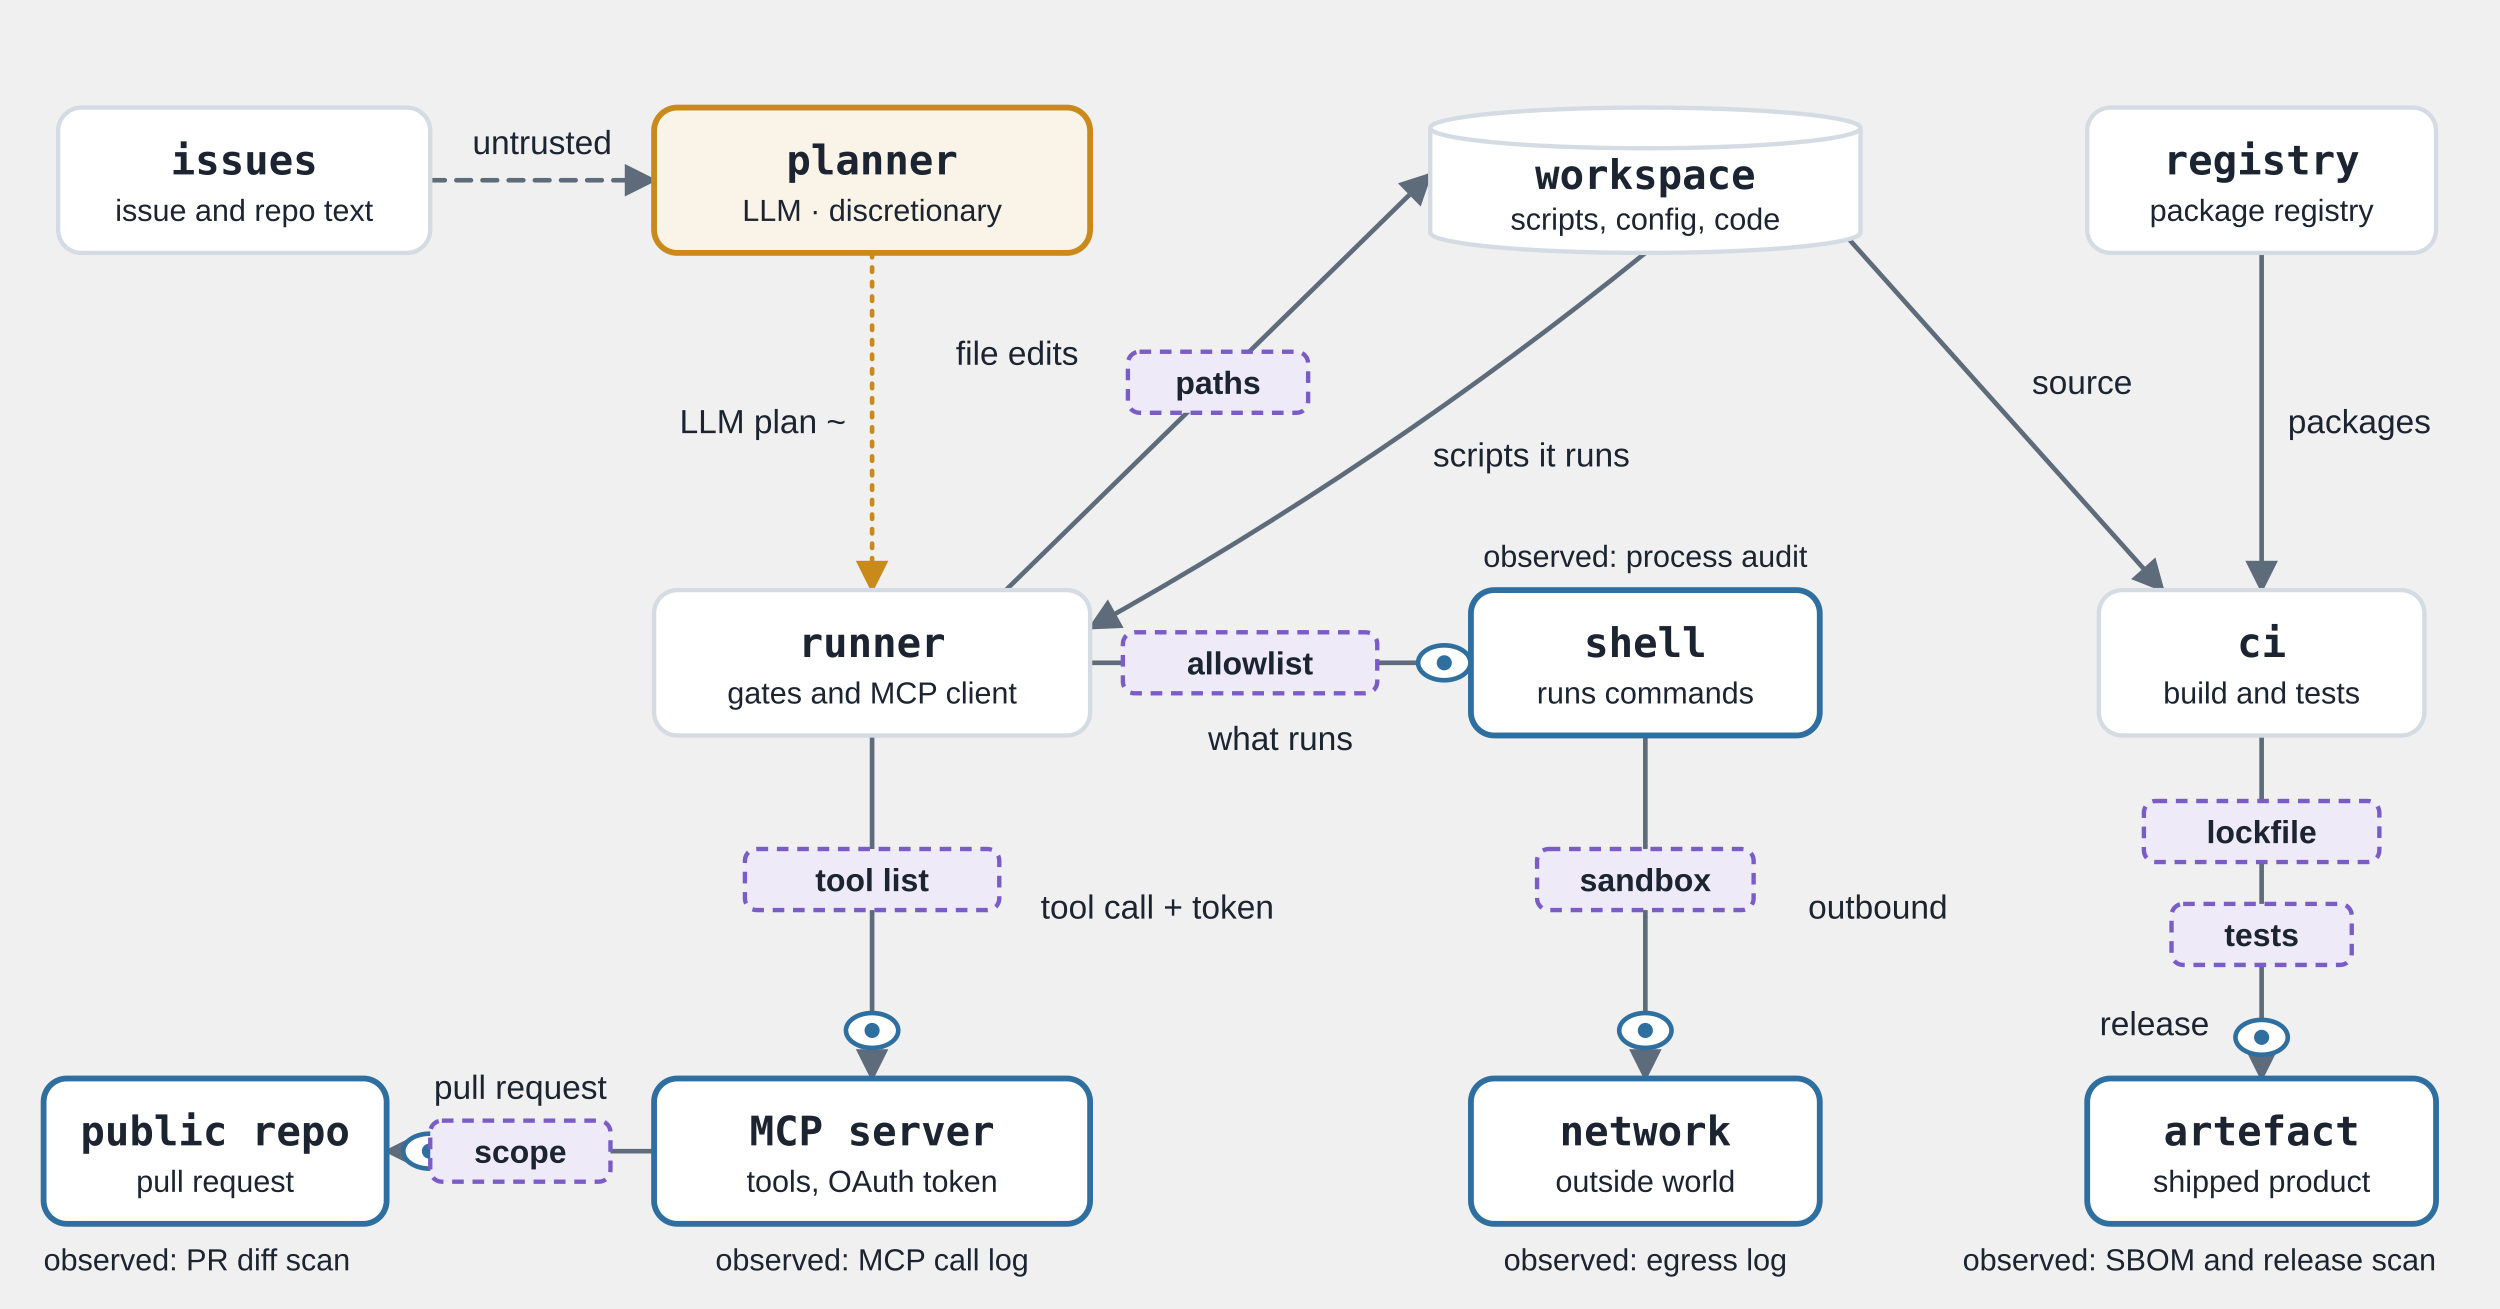
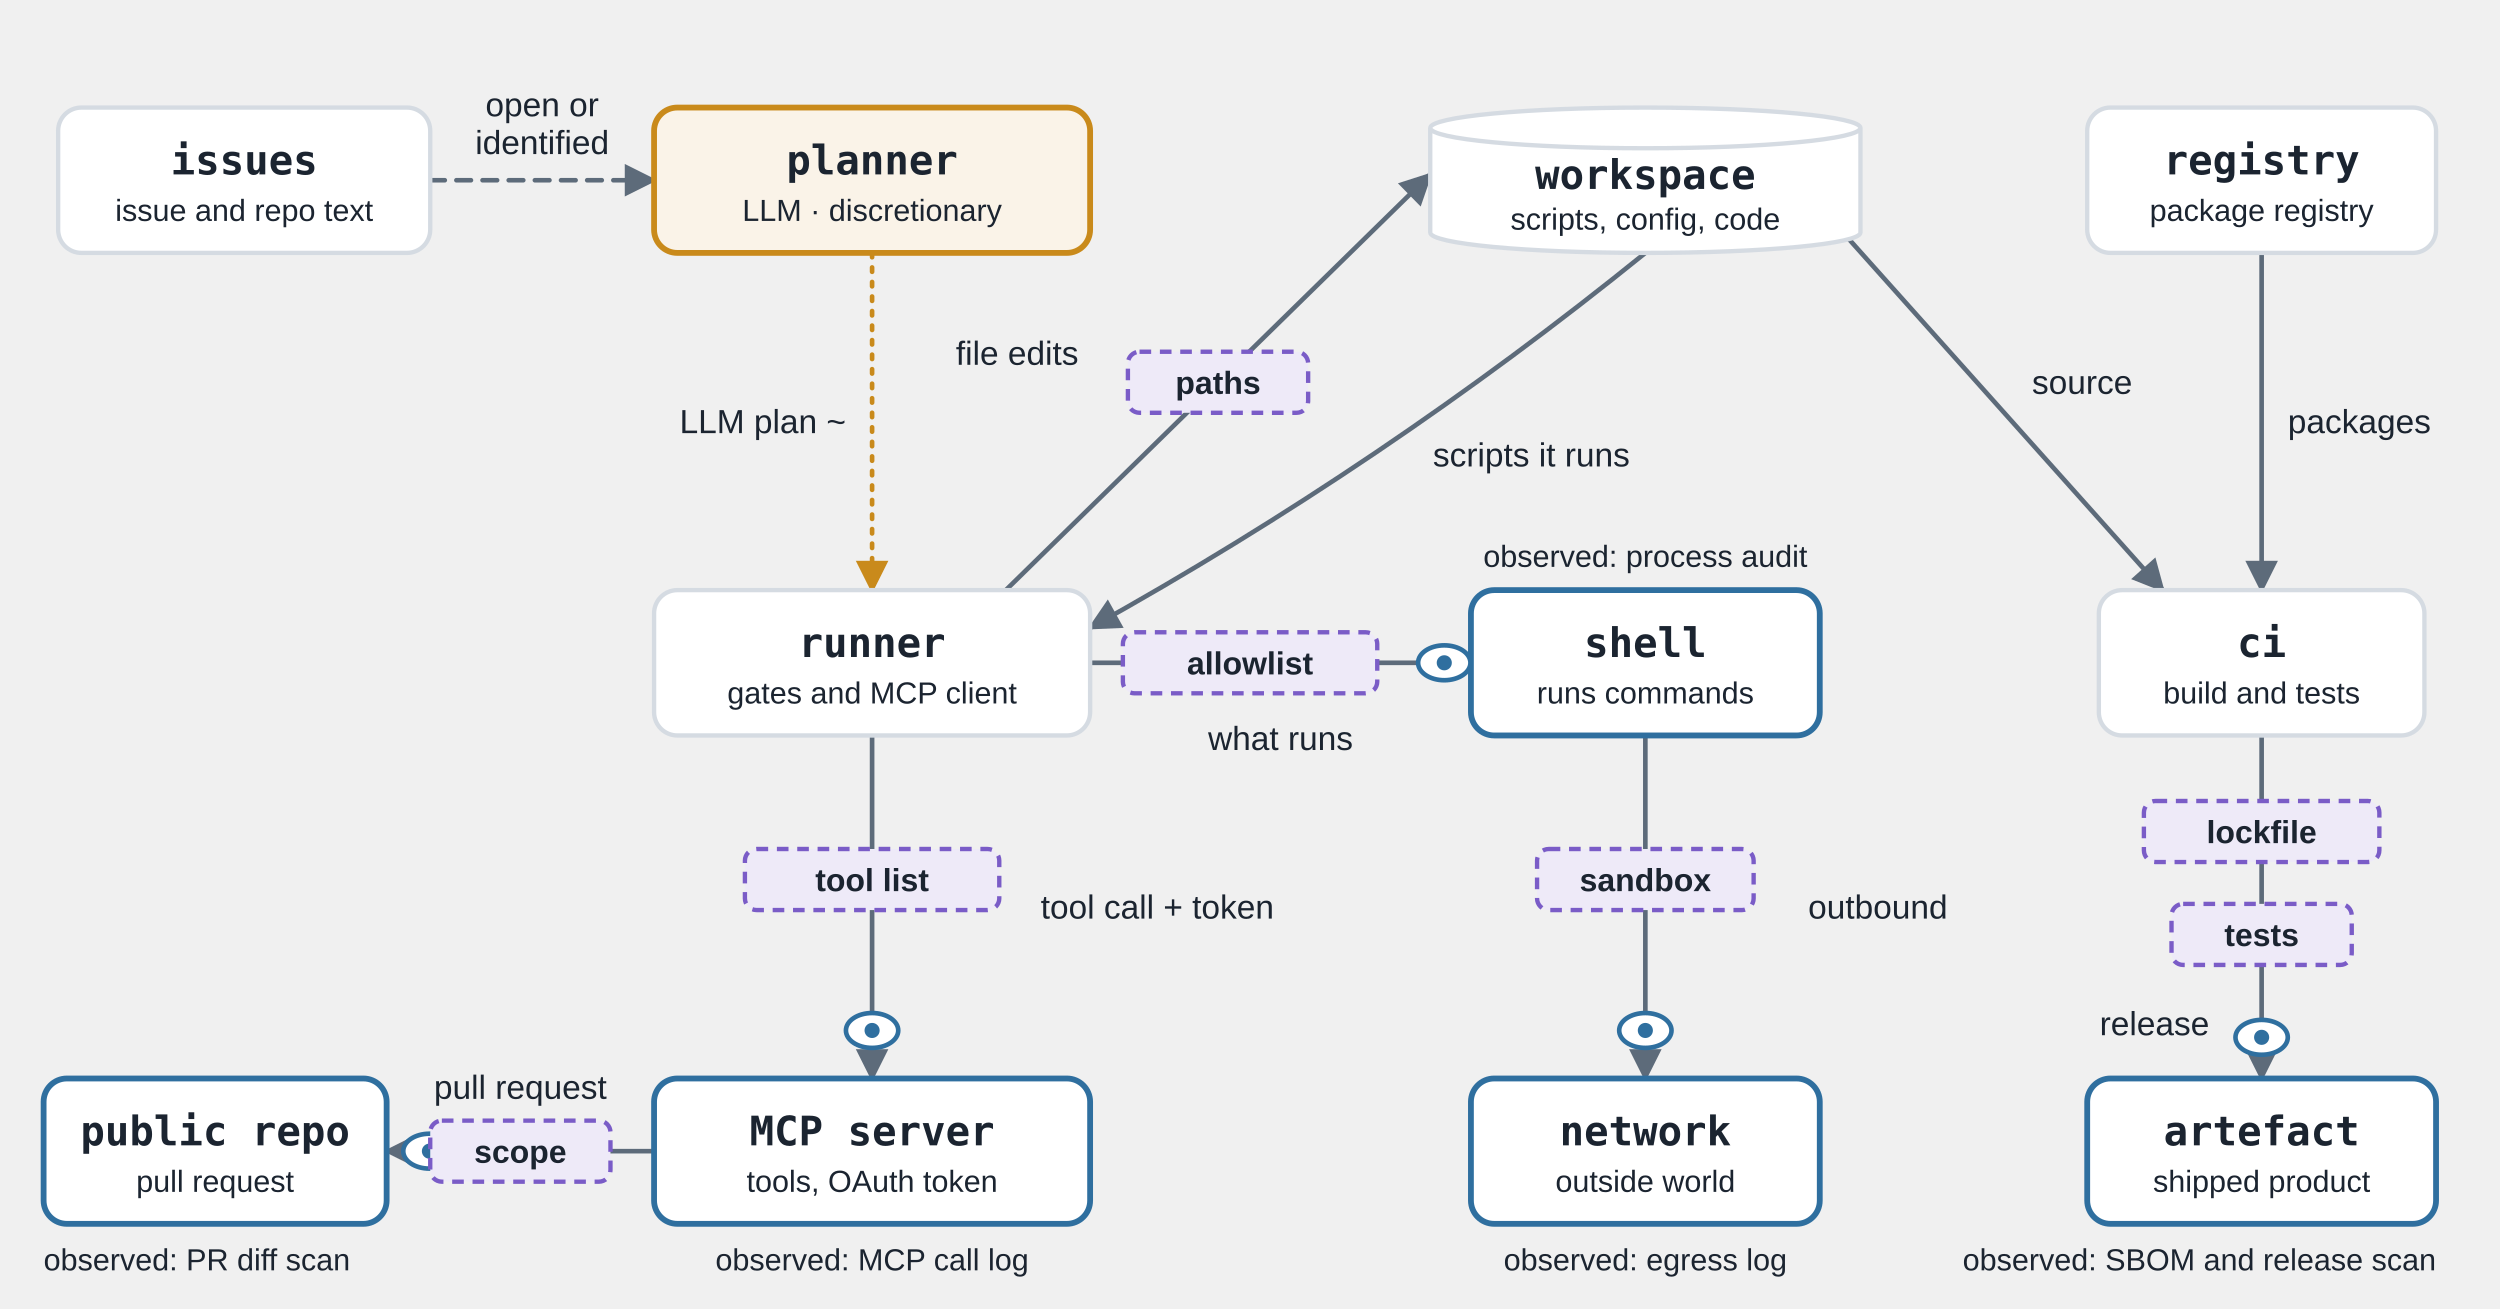
<svg xmlns="http://www.w3.org/2000/svg" width="860" height="450" viewBox="0 0 860 450">
  <style>text{font-family:'IBM Plex Sans','Helvetica Neue',Arial,sans-serif;fill:#1B2430}.mono{font-family:'IBM Plex Mono','SF Mono',Menlo,Consolas,monospace}</style>
  <defs>
    <marker id="ar-muted" viewBox="0 0 10 10" refX="9" refY="5" markerWidth="7" markerHeight="7" orient="auto-start-reverse">
      <path d="M0,0 L10,5 L0,10 z" fill="#5D6B7A" />
    </marker>
    <marker id="ar-could" viewBox="0 0 10 10" refX="9" refY="5" markerWidth="7" markerHeight="7" orient="auto-start-reverse">
      <path d="M0,0 L10,5 L0,10 z" fill="#C98A1B" />
    </marker>
    <marker id="ar-fault" viewBox="0 0 10 10" refX="9" refY="5" markerWidth="7" markerHeight="7" orient="auto-start-reverse">
      <path d="M0,0 L10,5 L0,10 z" fill="#D2452B" />
    </marker>
  </defs>
  <path d="M148,62 Q186.5,62 225,62" fill="none" stroke="#5D6B7A" stroke-width="1.6" stroke-dasharray="5 4" stroke-linecap="round" marker-end="url(#ar-muted)" />
-   <text x="186.5" y="53" text-anchor="middle" font-size="11.5" fill="#5D6B7A">untrusted</text>
+   <text x="186.5" y="40" text-anchor="middle" font-size="11.5" fill="#5D6B7A">open or</text>
+   <text x="186.5" y="53" text-anchor="middle" font-size="11.5" fill="#5D6B7A">identified</text>
  <path d="M300,87 Q300,145 300,203" fill="none" stroke="#C98A1B" stroke-width="1.6" stroke-dasharray="1.5 3.5" stroke-linecap="round" marker-end="url(#ar-could)" />
  <text x="291" y="149" text-anchor="end" font-size="11.5" fill="#C98A1B">LLM plan ~</text>
  <path d="M375,228 Q440.5,228 506,228" fill="none" stroke="#5D6B7A" stroke-width="1.6" stroke-linecap="round" marker-end="url(#ar-muted)" />
  <text x="440.5" y="258" text-anchor="middle" font-size="11.5" fill="#5D6B7A">what runs</text>
  <path d="M346,203 Q419,131.5 492,60" fill="none" stroke="#5D6B7A" stroke-width="1.6" stroke-linecap="round" marker-end="url(#ar-muted)" />
  <text x="371" y="125.5" text-anchor="end" font-size="11.5" fill="#5D6B7A">file edits</text>
  <path d="M566,87 Q476.097,159.787 375,216" fill="none" stroke="#5D6B7A" stroke-width="1.6" stroke-linecap="round" marker-end="url(#ar-muted)" />
  <text x="492.921" y="160.457" text-anchor="start" font-size="11.5" fill="#5D6B7A">scripts it runs</text>
  <path d="M566,253 Q566,312 566,371" fill="none" stroke="#5D6B7A" stroke-width="1.6" stroke-linecap="round" marker-end="url(#ar-muted)" />
  <text x="622" y="316" text-anchor="start" font-size="11.5" fill="#5D6B7A">outbound</text>
  <path d="M300,253 Q300,312 300,371" fill="none" stroke="#5D6B7A" stroke-width="1.6" stroke-linecap="round" marker-end="url(#ar-muted)" />
  <text x="358" y="316" text-anchor="start" font-size="11.5" fill="#5D6B7A">tool call + token</text>
  <path d="M225,396 Q179,396 133,396" fill="none" stroke="#5D6B7A" stroke-width="1.6" stroke-linecap="round" marker-end="url(#ar-muted)" />
  <text x="179" y="378" text-anchor="middle" font-size="11.5" fill="#5D6B7A">pull request</text>
  <path d="M634,80 Q689,141.5 744,203" fill="none" stroke="#5D6B7A" stroke-width="1.6" stroke-linecap="round" marker-end="url(#ar-muted)" />
  <text x="699" y="135.5" text-anchor="start" font-size="11.5" fill="#5D6B7A">source</text>
  <path d="M778,87 Q778,145 778,203" fill="none" stroke="#5D6B7A" stroke-width="1.6" stroke-linecap="round" marker-end="url(#ar-muted)" />
  <text x="787" y="149" text-anchor="start" font-size="11.5" fill="#5D6B7A">packages</text>
  <path d="M778,253 Q778,312 778,371" fill="none" stroke="#5D6B7A" stroke-width="1.6" stroke-linecap="round" marker-end="url(#ar-muted)" />
  <text x="760" y="356.12" text-anchor="end" font-size="11.5" fill="#5D6B7A">release</text>
  <rect x="20" y="37" width="128" height="50" rx="8" fill="#FFFFFF" stroke="#D5DBE2" stroke-width="1.5" />
  <text x="84" y="60" text-anchor="middle" font-size="14" font-weight="600" class="mono">issues</text>
  <text x="84" y="76" text-anchor="middle" font-size="10.5" fill="#5D6B7A">issue and repo text</text>
  <rect x="225" y="37" width="150" height="50" rx="8" fill="#FAF3E8" stroke="#C98A1B" stroke-width="2" />
  <text x="300" y="60" text-anchor="middle" font-size="14" font-weight="600" class="mono">planner</text>
  <text x="300" y="76" text-anchor="middle" font-size="10.5" fill="#C98A1B">LLM · discretionary</text>
  <path d="M492,44 a74,7 0 0,0 148,0 a74,7 0 0,0 -148,0 v36 a74,7 0 0,0 148,0 v-36" fill="#FFFFFF" stroke="#D5DBE2" stroke-width="1.5" />
  <text x="566" y="65" text-anchor="middle" font-size="14" font-weight="600" class="mono">workspace</text>
  <text x="566" y="79" text-anchor="middle" font-size="10.5" fill="#5D6B7A">scripts, config, code</text>
  <rect x="718" y="37" width="120" height="50" rx="8" fill="#FFFFFF" stroke="#D5DBE2" stroke-width="1.5" />
  <text x="778" y="60" text-anchor="middle" font-size="14" font-weight="600" class="mono">registry</text>
  <text x="778" y="76" text-anchor="middle" font-size="10.5" fill="#5D6B7A">package registry</text>
  <rect x="225" y="203" width="150" height="50" rx="8" fill="#FFFFFF" stroke="#D5DBE2" stroke-width="1.5" />
  <text x="300" y="226" text-anchor="middle" font-size="14" font-weight="600" class="mono">runner</text>
  <text x="300" y="242" text-anchor="middle" font-size="10.5" fill="#5D6B7A">gates and MCP client</text>
  <rect x="506" y="203" width="120" height="50" rx="8" fill="#FFFFFF" stroke="#2F6F9F" stroke-width="2" />
  <text x="566" y="226" text-anchor="middle" font-size="14" font-weight="600" class="mono">shell</text>
  <text x="566" y="242" text-anchor="middle" font-size="10.5" fill="#5D6B7A">runs commands</text>
  <rect x="722" y="203" width="112" height="50" rx="8" fill="#FFFFFF" stroke="#D5DBE2" stroke-width="1.5" />
  <text x="778" y="226" text-anchor="middle" font-size="14" font-weight="600" class="mono">ci</text>
  <text x="778" y="242" text-anchor="middle" font-size="10.5" fill="#5D6B7A">build and tests</text>
  <rect x="15" y="371" width="118" height="50" rx="8" fill="#FFFFFF" stroke="#2F6F9F" stroke-width="2" />
  <text x="74" y="394" text-anchor="middle" font-size="14" font-weight="600" class="mono">public repo</text>
  <text x="74" y="410" text-anchor="middle" font-size="10.5" fill="#5D6B7A">pull request</text>
  <rect x="225" y="371" width="150" height="50" rx="8" fill="#FFFFFF" stroke="#2F6F9F" stroke-width="2" />
  <text x="300" y="394" text-anchor="middle" font-size="14" font-weight="600" class="mono">MCP server</text>
  <text x="300" y="410" text-anchor="middle" font-size="10.5" fill="#5D6B7A">tools, OAuth token</text>
  <rect x="506" y="371" width="120" height="50" rx="8" fill="#FFFFFF" stroke="#2F6F9F" stroke-width="2" />
  <text x="566" y="394" text-anchor="middle" font-size="14" font-weight="600" class="mono">network</text>
  <text x="566" y="410" text-anchor="middle" font-size="10.5" fill="#5D6B7A">outside world</text>
  <rect x="718" y="371" width="120" height="50" rx="8" fill="#FFFFFF" stroke="#2F6F9F" stroke-width="2" />
  <text x="778" y="394" text-anchor="middle" font-size="14" font-weight="600" class="mono">artefact</text>
  <text x="778" y="410" text-anchor="middle" font-size="10.5" fill="#5D6B7A">shipped product</text>
  <ellipse cx="496.83" cy="228" rx="9" ry="6" fill="#FFFFFF" stroke="#2F6F9F" stroke-width="1.6" />
  <circle cx="496.83" cy="228" r="2.6" fill="#2F6F9F" />
  <text x="566" y="195" text-anchor="middle" font-size="10.5" fill="#2F6F9F">observed: process audit</text>
  <ellipse cx="566" cy="354.48" rx="9" ry="6" fill="#FFFFFF" stroke="#2F6F9F" stroke-width="1.6" />
  <circle cx="566" cy="354.48" r="2.6" fill="#2F6F9F" />
  <text x="566" y="437" text-anchor="middle" font-size="10.5" fill="#2F6F9F">observed: egress log</text>
  <ellipse cx="300" cy="354.48" rx="9" ry="6" fill="#FFFFFF" stroke="#2F6F9F" stroke-width="1.6" />
  <circle cx="300" cy="354.48" r="2.6" fill="#2F6F9F" />
  <text x="300" y="437" text-anchor="middle" font-size="10.5" fill="#2F6F9F">observed: MCP call log</text>
  <ellipse cx="147.72" cy="396" rx="9" ry="6" fill="#FFFFFF" stroke="#2F6F9F" stroke-width="1.6" />
  <circle cx="147.72" cy="396" r="2.6" fill="#2F6F9F" />
  <text x="15" y="437" text-anchor="start" font-size="10.5" fill="#2F6F9F">observed: PR diff scan</text>
  <ellipse cx="778" cy="356.84" rx="9" ry="6" fill="#FFFFFF" stroke="#2F6F9F" stroke-width="1.6" />
  <circle cx="778" cy="356.84" r="2.6" fill="#2F6F9F" />
  <text x="838" y="437" text-anchor="end" font-size="10.5" fill="#2F6F9F">observed: SBOM and release scan</text>
  <g>
    <rect x="386.27" y="217.5" width="87.5" height="21" rx="4" fill="#EEEAF8" stroke="#7A5CC7" stroke-width="1.5" stroke-dasharray="4 3" />
    <text x="430.02" y="232" text-anchor="middle" font-size="11" font-weight="600" fill="#7A5CC7">allowlist</text>
  </g>
  <g>
    <rect x="388" y="121" width="62" height="21" rx="4" fill="#EEEAF8" stroke="#7A5CC7" stroke-width="1.5" stroke-dasharray="4 3" />
    <text x="419" y="135.5" text-anchor="middle" font-size="11" font-weight="600" fill="#7A5CC7">paths</text>
  </g>
  <g>
    <rect x="528.75" y="292.06" width="74.5" height="21" rx="4" fill="#EEEAF8" stroke="#7A5CC7" stroke-width="1.5" stroke-dasharray="4 3" />
    <text x="566" y="306.56" text-anchor="middle" font-size="11" font-weight="600" fill="#7A5CC7">sandbox</text>
  </g>
  <g>
    <rect x="256.25" y="292.06" width="87.5" height="21" rx="4" fill="#EEEAF8" stroke="#7A5CC7" stroke-width="1.5" stroke-dasharray="4 3" />
    <text x="300" y="306.56" text-anchor="middle" font-size="11" font-weight="600" fill="#7A5CC7">tool list</text>
  </g>
  <g>
    <rect x="148" y="385.5" width="62" height="21" rx="4" fill="#EEEAF8" stroke="#7A5CC7" stroke-width="1.5" stroke-dasharray="4 3" />
    <text x="179" y="400" text-anchor="middle" font-size="11" font-weight="600" fill="#7A5CC7">scope</text>
  </g>
  <g>
    <rect x="737.5" y="275.54" width="81" height="21" rx="4" fill="#EEEAF8" stroke="#7A5CC7" stroke-width="1.5" stroke-dasharray="4 3" />
    <text x="778" y="290.04" text-anchor="middle" font-size="11" font-weight="600" fill="#7A5CC7">lockfile</text>
  </g>
  <g>
    <rect x="747" y="310.94" width="62" height="21" rx="4" fill="#EEEAF8" stroke="#7A5CC7" stroke-width="1.5" stroke-dasharray="4 3" />
    <text x="778" y="325.44" text-anchor="middle" font-size="11" font-weight="600" fill="#7A5CC7">tests</text>
  </g>
</svg>
